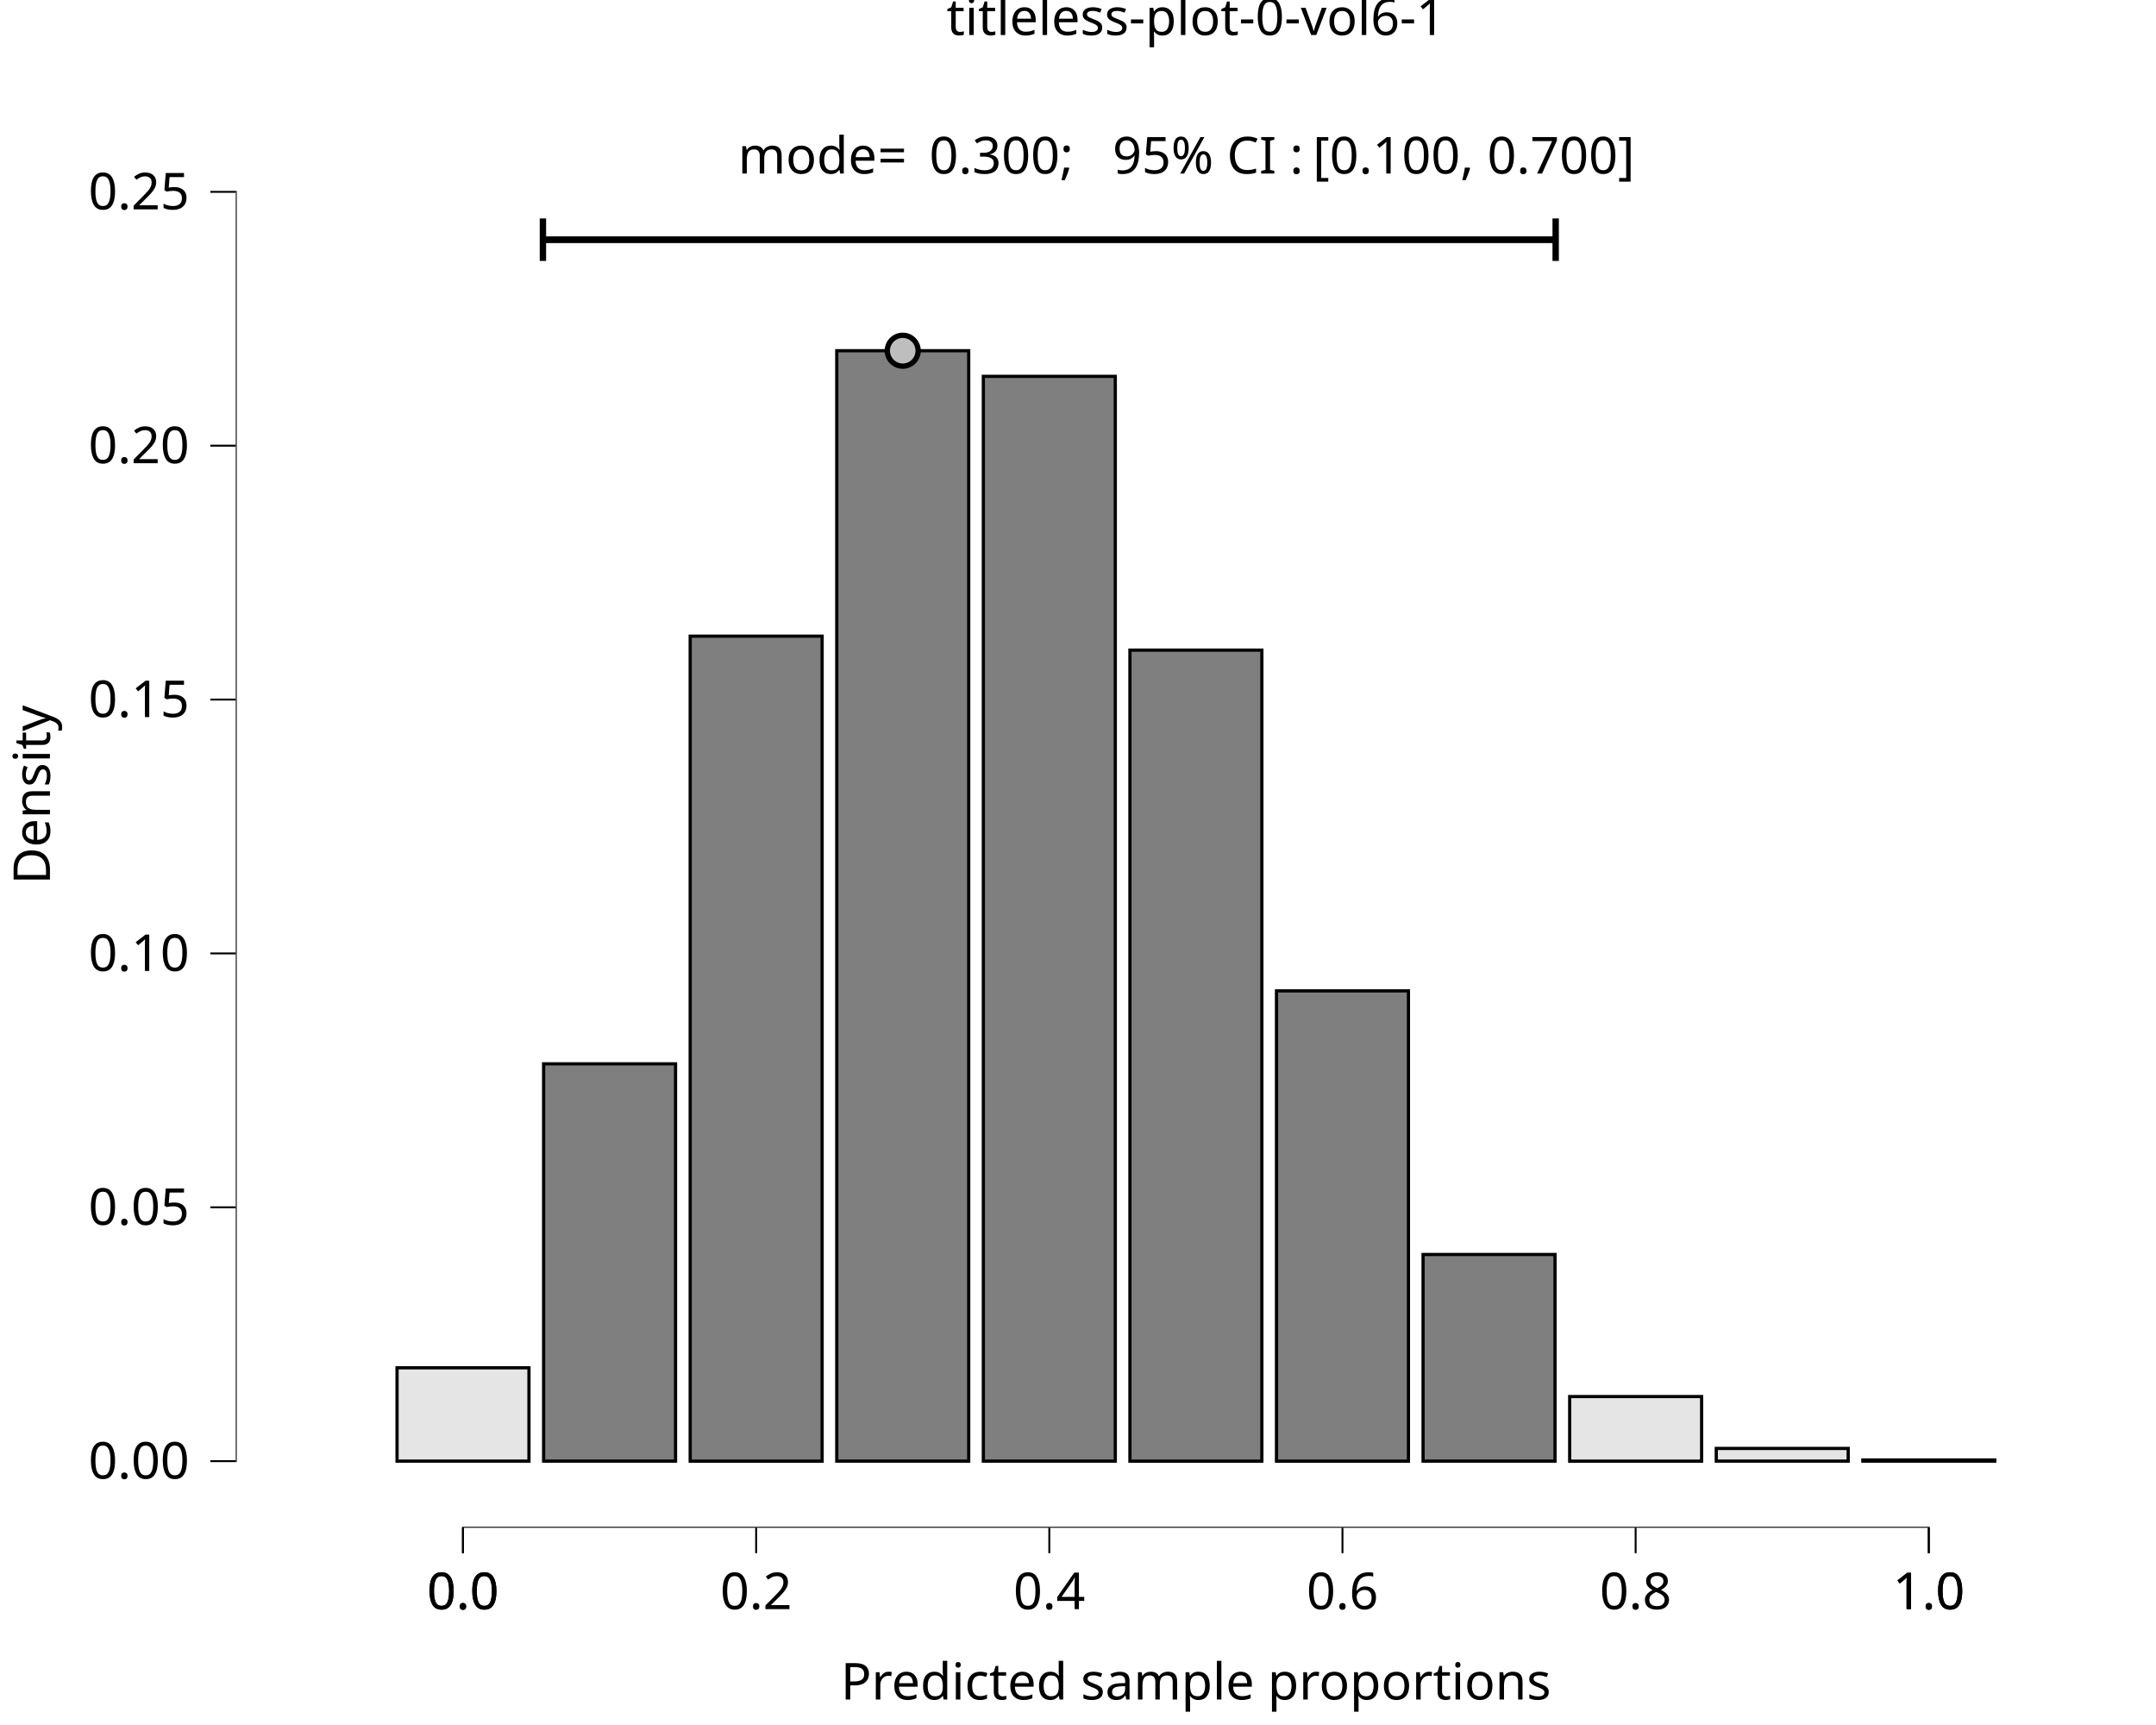
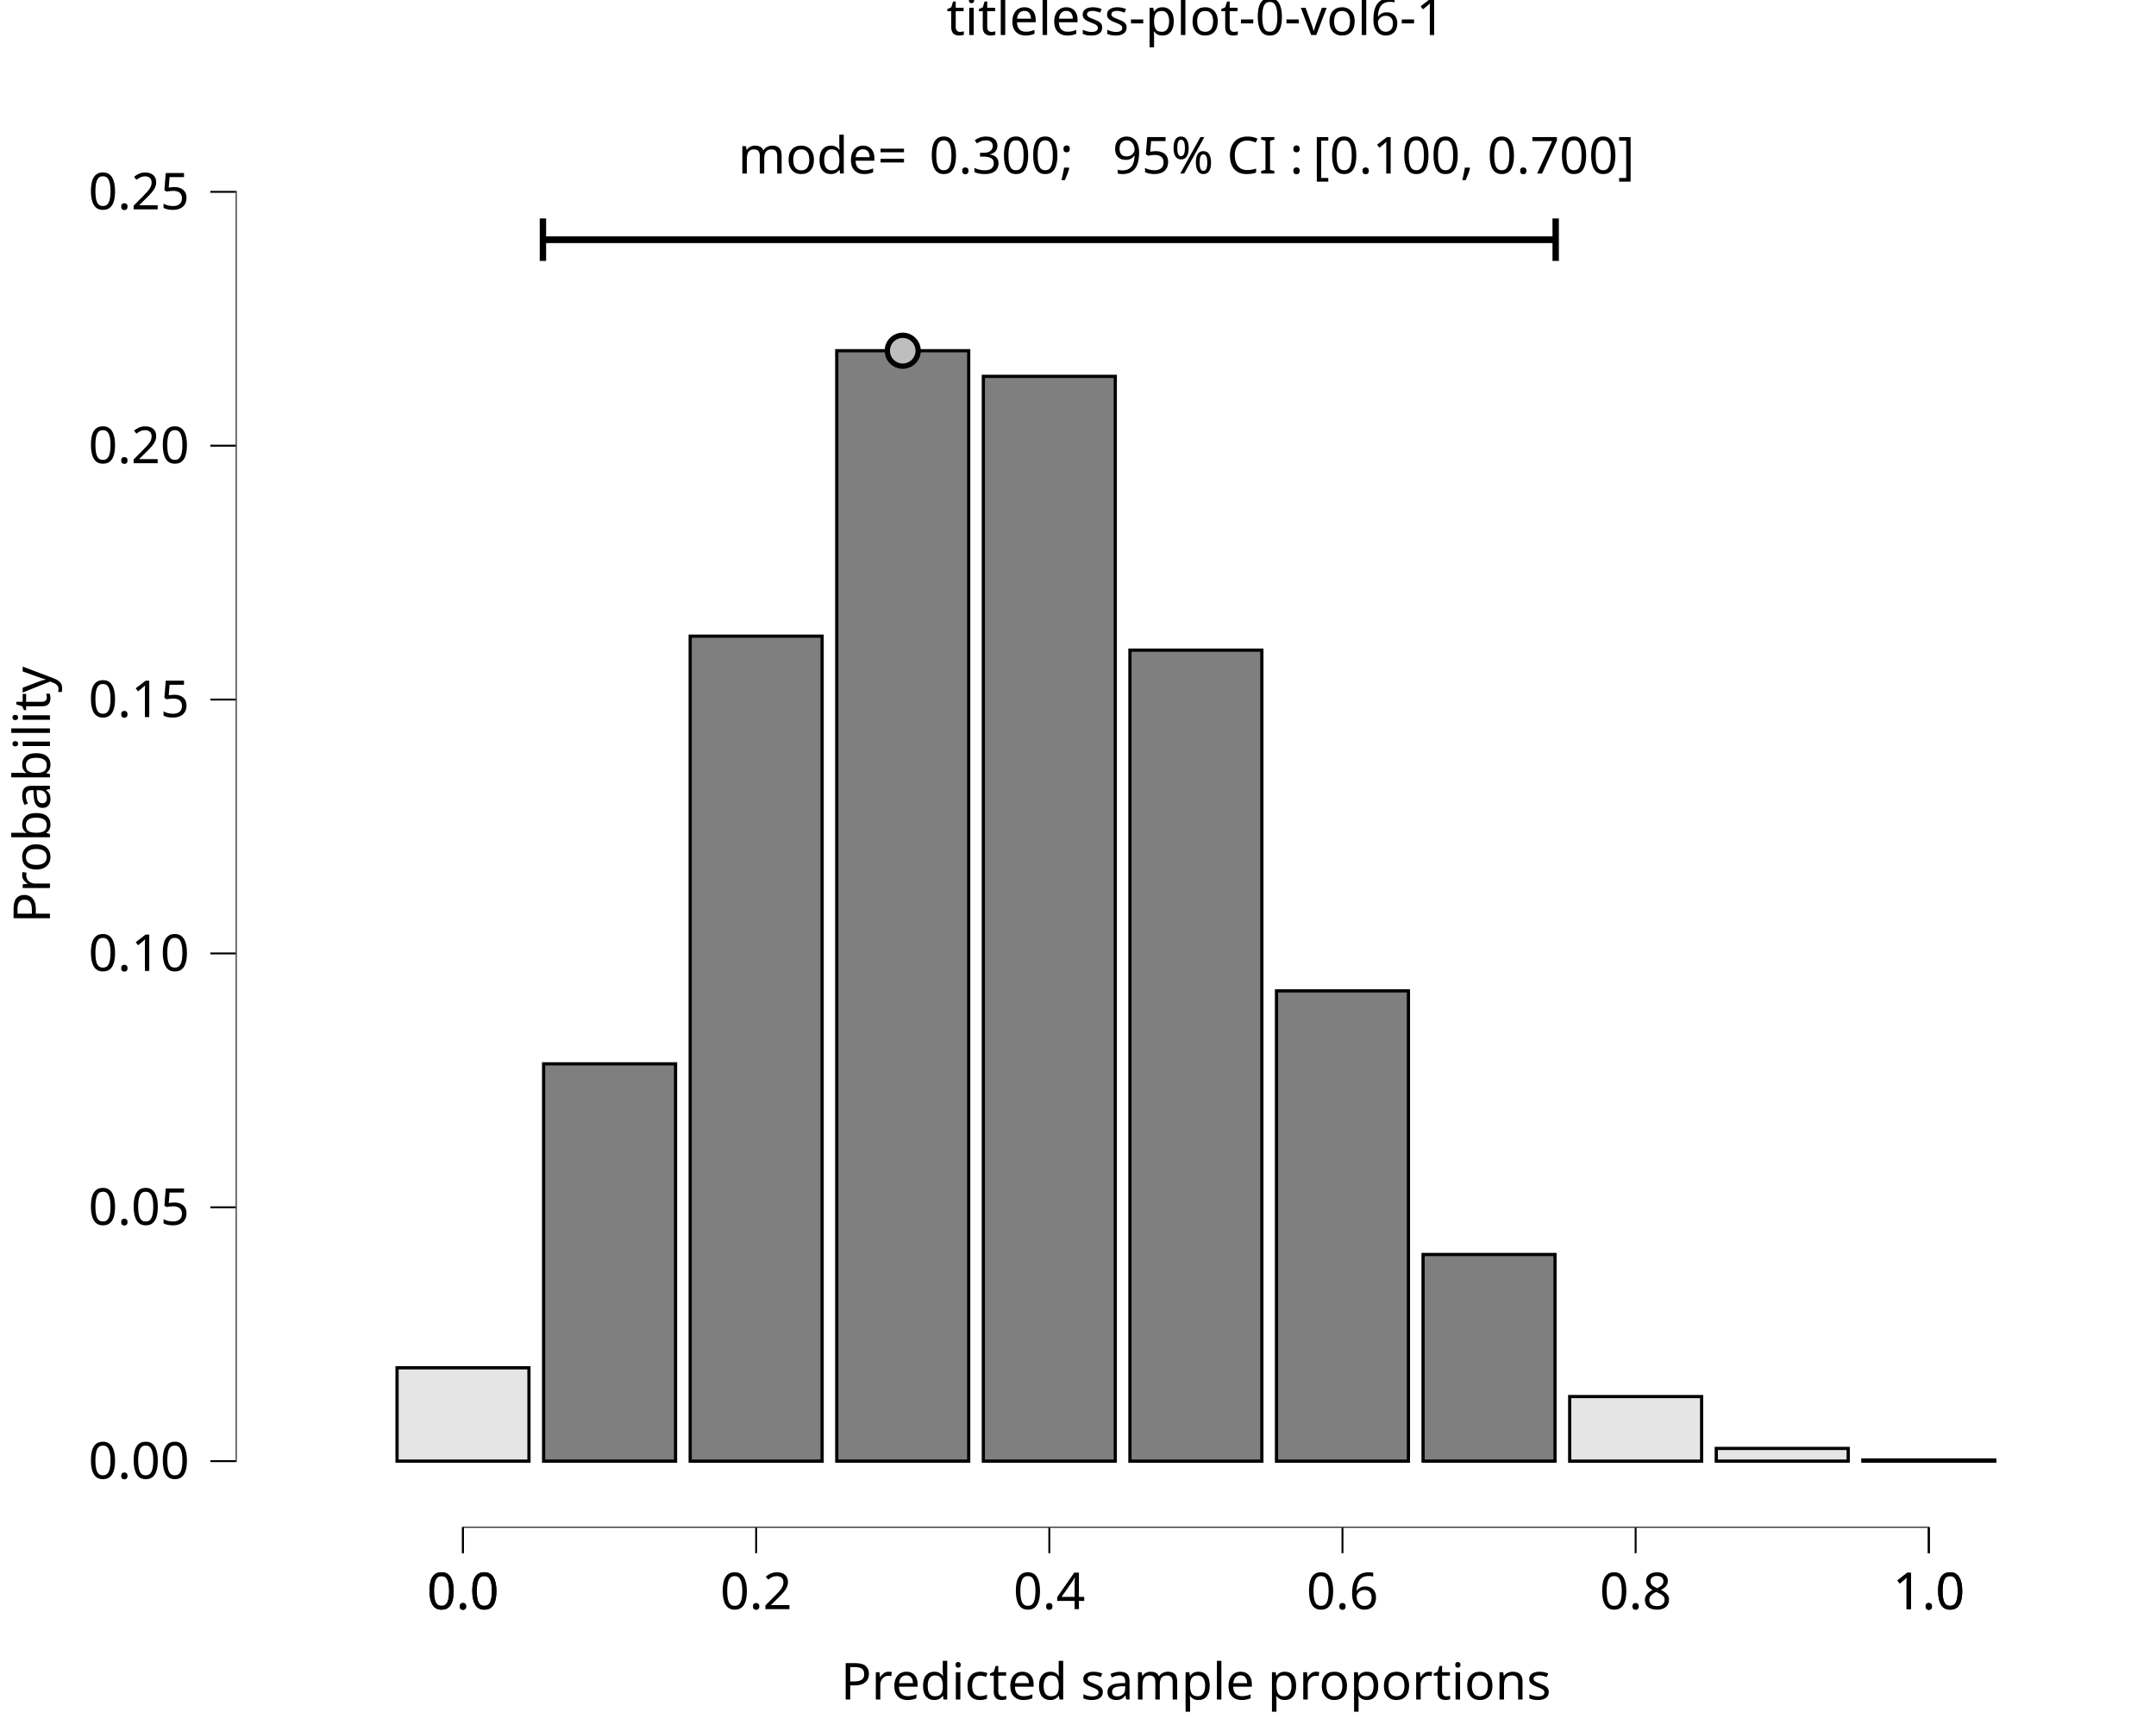
<svg xmlns="http://www.w3.org/2000/svg" class="svglite" data-engine-version="2.0" width="720.00pt" height="576.00pt" viewBox="0 0 720.00 576.00">
  <defs>
    <style type="text/css">
    .svglite line, .svglite polyline, .svglite polygon, .svglite path, .svglite rect, .svglite circle {
      fill: none;
      stroke: #000000;
      stroke-linecap: round;
      stroke-linejoin: round;
      stroke-miterlimit: 10.00;
    }
  </style>
  </defs>
  <rect width="100%" height="100%" style="stroke: none; fill: #FFFFFF;" />
  <defs>
    <clipPath id="cpMC4wMHw3MjAuMDB8MC4wMHw1NzYuMDA=">
      <rect x="0.00" y="0.00" width="720.00" height="576.00" />
    </clipPath>
  </defs>
  <g clip-path="url(#cpMC4wMHw3MjAuMDB8MC4wMHw1NzYuMDA=)">
    <rect x="-0" y="0.00" width="720.00" height="576.00" style="stroke-width: 10.67; stroke: none;" />
  </g>
  <defs>
    <clipPath id="cpNzguNzR8NzIwLjAwfDIwLjcxfDUxMC4xNA==">
      <rect x="78.74" y="20.71" width="641.26" height="489.43" />
    </clipPath>
  </defs>
  <g clip-path="url(#cpNzguNzR8NzIwLjAwfDIwLjcxfDUxMC4xNA==)">
    <rect x="78.74" y="20.71" width="641.26" height="489.43" style="stroke-width: 10.67; stroke: none;" />
    <rect x="132.59" y="456.72" width="44.06" height="31.17" style="stroke-width: 1.07; stroke-linecap: square; stroke-linejoin: miter; fill: #E5E5E5;" />
    <rect x="181.54" y="355.23" width="44.06" height="132.66" style="stroke-width: 1.07; stroke-linecap: square; stroke-linejoin: miter; fill: #7F7F7F;" />
    <rect x="230.49" y="212.42" width="44.06" height="275.48" style="stroke-width: 1.07; stroke-linecap: square; stroke-linejoin: miter; fill: #7F7F7F;" />
    <rect x="279.44" y="117.11" width="44.06" height="370.78" style="stroke-width: 1.07; stroke-linecap: square; stroke-linejoin: miter; fill: #7F7F7F;" />
    <rect x="328.39" y="125.67" width="44.06" height="362.22" style="stroke-width: 1.07; stroke-linecap: square; stroke-linejoin: miter; fill: #7F7F7F;" />
    <rect x="377.34" y="217.09" width="44.06" height="270.81" style="stroke-width: 1.07; stroke-linecap: square; stroke-linejoin: miter; fill: #7F7F7F;" />
    <rect x="426.29" y="330.86" width="44.06" height="157.04" style="stroke-width: 1.07; stroke-linecap: square; stroke-linejoin: miter; fill: #7F7F7F;" />
    <rect x="475.24" y="418.89" width="44.06" height="69.00" style="stroke-width: 1.07; stroke-linecap: square; stroke-linejoin: miter; fill: #7F7F7F;" />
    <rect x="524.20" y="466.33" width="44.06" height="21.57" style="stroke-width: 1.07; stroke-linecap: square; stroke-linejoin: miter; fill: #E5E5E5;" />
    <rect x="573.15" y="483.65" width="44.06" height="4.24" style="stroke-width: 1.07; stroke-linecap: square; stroke-linejoin: miter; fill: #E5E5E5;" />
    <rect x="622.10" y="487.50" width="44.06" height="0.39" style="stroke-width: 1.07; stroke-linecap: square; stroke-linejoin: miter; fill: #E5E5E5;" />
    <line x1="181.31" y1="80.03" x2="519.52" y2="80.03" style="stroke-width: 2.13; stroke-linecap: butt;" />
    <polyline points="519.52,87.12 519.52,80.03 519.52,72.95 " style="stroke-width: 2.13; stroke-linecap: butt;" />
    <line x1="519.52" y1="80.03" x2="181.31" y2="80.03" style="stroke-width: 2.13; stroke-linecap: butt;" />
    <polyline points="181.31,72.95 181.31,80.03 181.31,87.12 " style="stroke-width: 2.13; stroke-linecap: butt;" />
    <text x="246.45" y="57.95" style="font-size: 17.07px; font-family: sans;" textLength="42.71px" lengthAdjust="spacingAndGlyphs">mode</text>
    <text x="293.11" y="57.95" style="font-size: 17.07px; font-family: sans;" textLength="13.25px" lengthAdjust="spacingAndGlyphs">=</text>
    <text x="310.32" y="57.95" style="font-size: 17.07px; font-family: sans;" textLength="56.95px" lengthAdjust="spacingAndGlyphs"> 0.300; </text>
    <text x="367.27" y="57.95" style="font-size: 17.07px; font-family: sans;" textLength="4.27px" lengthAdjust="spacingAndGlyphs"> </text>
    <text x="371.54" y="57.95" style="font-size: 17.07px; font-family: sans;" textLength="55.99px" lengthAdjust="spacingAndGlyphs">95% CI</text>
    <text x="430.69" y="57.95" style="font-size: 17.07px; font-family: sans;" textLength="4.54px" lengthAdjust="spacingAndGlyphs">:</text>
    <text x="438.39" y="57.95" style="font-size: 17.07px; font-family: sans;" textLength="113.90px" lengthAdjust="spacingAndGlyphs"> [0.100, 0.700] </text>
    <circle cx="301.47" cy="117.11" r="5.15" style="stroke-width: 1.77; fill: #BEBEBE;" />
    <line x1="154.29" y1="510.14" x2="644.44" y2="510.14" style="stroke-width: 0.64; stroke-linecap: butt;" />
    <line x1="78.74" y1="488.21" x2="78.74" y2="63.74" style="stroke-width: 0.64; stroke-linecap: butt;" />
    <rect x="78.74" y="20.71" width="641.26" height="489.43" style="stroke-width: 0.00; stroke: none;" />
  </g>
  <g clip-path="url(#cpMC4wMHw3MjAuMDB8MC4wMHw1NzYuMDA=)">
    <polyline points="78.74,510.14 78.74,20.71 " style="stroke-width: 0.00; stroke: none; stroke-linecap: butt;" />
    <text x="63.26" y="493.74" text-anchor="end" style="font-size: 17.00px; font-family: sans;" textLength="33.09px" lengthAdjust="spacingAndGlyphs">0.00</text>
    <text x="63.26" y="408.98" text-anchor="end" style="font-size: 17.00px; font-family: sans;" textLength="33.09px" lengthAdjust="spacingAndGlyphs">0.05</text>
    <text x="63.26" y="324.21" text-anchor="end" style="font-size: 17.00px; font-family: sans;" textLength="33.09px" lengthAdjust="spacingAndGlyphs">0.10</text>
    <text x="63.26" y="239.44" text-anchor="end" style="font-size: 17.00px; font-family: sans;" textLength="33.09px" lengthAdjust="spacingAndGlyphs">0.15</text>
    <text x="63.26" y="154.67" text-anchor="end" style="font-size: 17.00px; font-family: sans;" textLength="33.09px" lengthAdjust="spacingAndGlyphs">0.20</text>
    <text x="63.26" y="69.91" text-anchor="end" style="font-size: 17.00px; font-family: sans;" textLength="33.09px" lengthAdjust="spacingAndGlyphs">0.25</text>
    <polyline points="70.24,487.89 78.74,487.89 " style="stroke-width: 0.64; stroke-linecap: butt;" />
    <polyline points="70.24,403.13 78.74,403.13 " style="stroke-width: 0.64; stroke-linecap: butt;" />
    <polyline points="70.24,318.36 78.74,318.36 " style="stroke-width: 0.64; stroke-linecap: butt;" />
    <polyline points="70.24,233.59 78.74,233.59 " style="stroke-width: 0.64; stroke-linecap: butt;" />
    <polyline points="70.24,148.82 78.74,148.82 " style="stroke-width: 0.64; stroke-linecap: butt;" />
    <polyline points="70.24,64.06 78.74,64.06 " style="stroke-width: 0.64; stroke-linecap: butt;" />
    <polyline points="78.74,510.14 720.00,510.14 " style="stroke-width: 0.00; stroke: none; stroke-linecap: butt;" />
    <polyline points="154.61,518.64 154.61,510.14 " style="stroke-width: 0.64; stroke-linecap: butt;" />
    <polyline points="154.61,518.64 154.61,510.14 " style="stroke-width: 0.64; stroke-linecap: butt;" />
    <polyline points="252.52,518.64 252.52,510.14 " style="stroke-width: 0.64; stroke-linecap: butt;" />
    <polyline points="350.42,518.64 350.42,510.14 " style="stroke-width: 0.64; stroke-linecap: butt;" />
    <polyline points="448.32,518.64 448.32,510.14 " style="stroke-width: 0.64; stroke-linecap: butt;" />
    <polyline points="546.22,518.64 546.22,510.14 " style="stroke-width: 0.64; stroke-linecap: butt;" />
    <polyline points="644.13,518.64 644.13,510.14 " style="stroke-width: 0.64; stroke-linecap: butt;" />
    <polyline points="644.13,518.64 644.13,510.14 " style="stroke-width: 0.64; stroke-linecap: butt;" />
    <text x="154.61" y="537.32" text-anchor="middle" style="font-size: 17.00px; font-family: sans;" textLength="23.63px" lengthAdjust="spacingAndGlyphs">0.0</text>
    <text x="154.61" y="537.32" text-anchor="middle" style="font-size: 17.00px; font-family: sans;" textLength="23.63px" lengthAdjust="spacingAndGlyphs">0.0</text>
    <text x="252.52" y="537.32" text-anchor="middle" style="font-size: 17.00px; font-family: sans;" textLength="23.63px" lengthAdjust="spacingAndGlyphs">0.2</text>
    <text x="350.42" y="537.32" text-anchor="middle" style="font-size: 17.00px; font-family: sans;" textLength="23.63px" lengthAdjust="spacingAndGlyphs">0.4</text>
    <text x="448.32" y="537.32" text-anchor="middle" style="font-size: 17.00px; font-family: sans;" textLength="23.63px" lengthAdjust="spacingAndGlyphs">0.6</text>
    <text x="546.22" y="537.32" text-anchor="middle" style="font-size: 17.00px; font-family: sans;" textLength="23.63px" lengthAdjust="spacingAndGlyphs">0.8</text>
    <text x="644.13" y="537.32" text-anchor="middle" style="font-size: 17.00px; font-family: sans;" textLength="23.63px" lengthAdjust="spacingAndGlyphs">1.0</text>
    <text x="644.13" y="537.32" text-anchor="middle" style="font-size: 17.00px; font-family: sans;" textLength="23.63px" lengthAdjust="spacingAndGlyphs">1.0</text>
    <text x="399.37" y="567.49" text-anchor="middle" style="font-size: 17.00px; font-family: sans;" textLength="221.15px" lengthAdjust="spacingAndGlyphs">Predicted sample proportions</text>
-     <text transform="translate(16.68,265.42) rotate(-90)" text-anchor="middle" style="font-size: 17.00px; font-family: sans;" textLength="56.70px" lengthAdjust="spacingAndGlyphs">Density</text>
+     <text transform="translate(16.68,265.42) rotate(-90)" text-anchor="middle" style="font-size: 17.00px; font-family: sans;" textLength="79.38px" lengthAdjust="spacingAndGlyphs">Probability</text>
    <text x="399.37" y="11.70" text-anchor="middle" style="font-size: 17.00px; font-family: sans;" textLength="156.85px" lengthAdjust="spacingAndGlyphs">titleless-plot-0-vol6-1</text>
  </g>
</svg>
